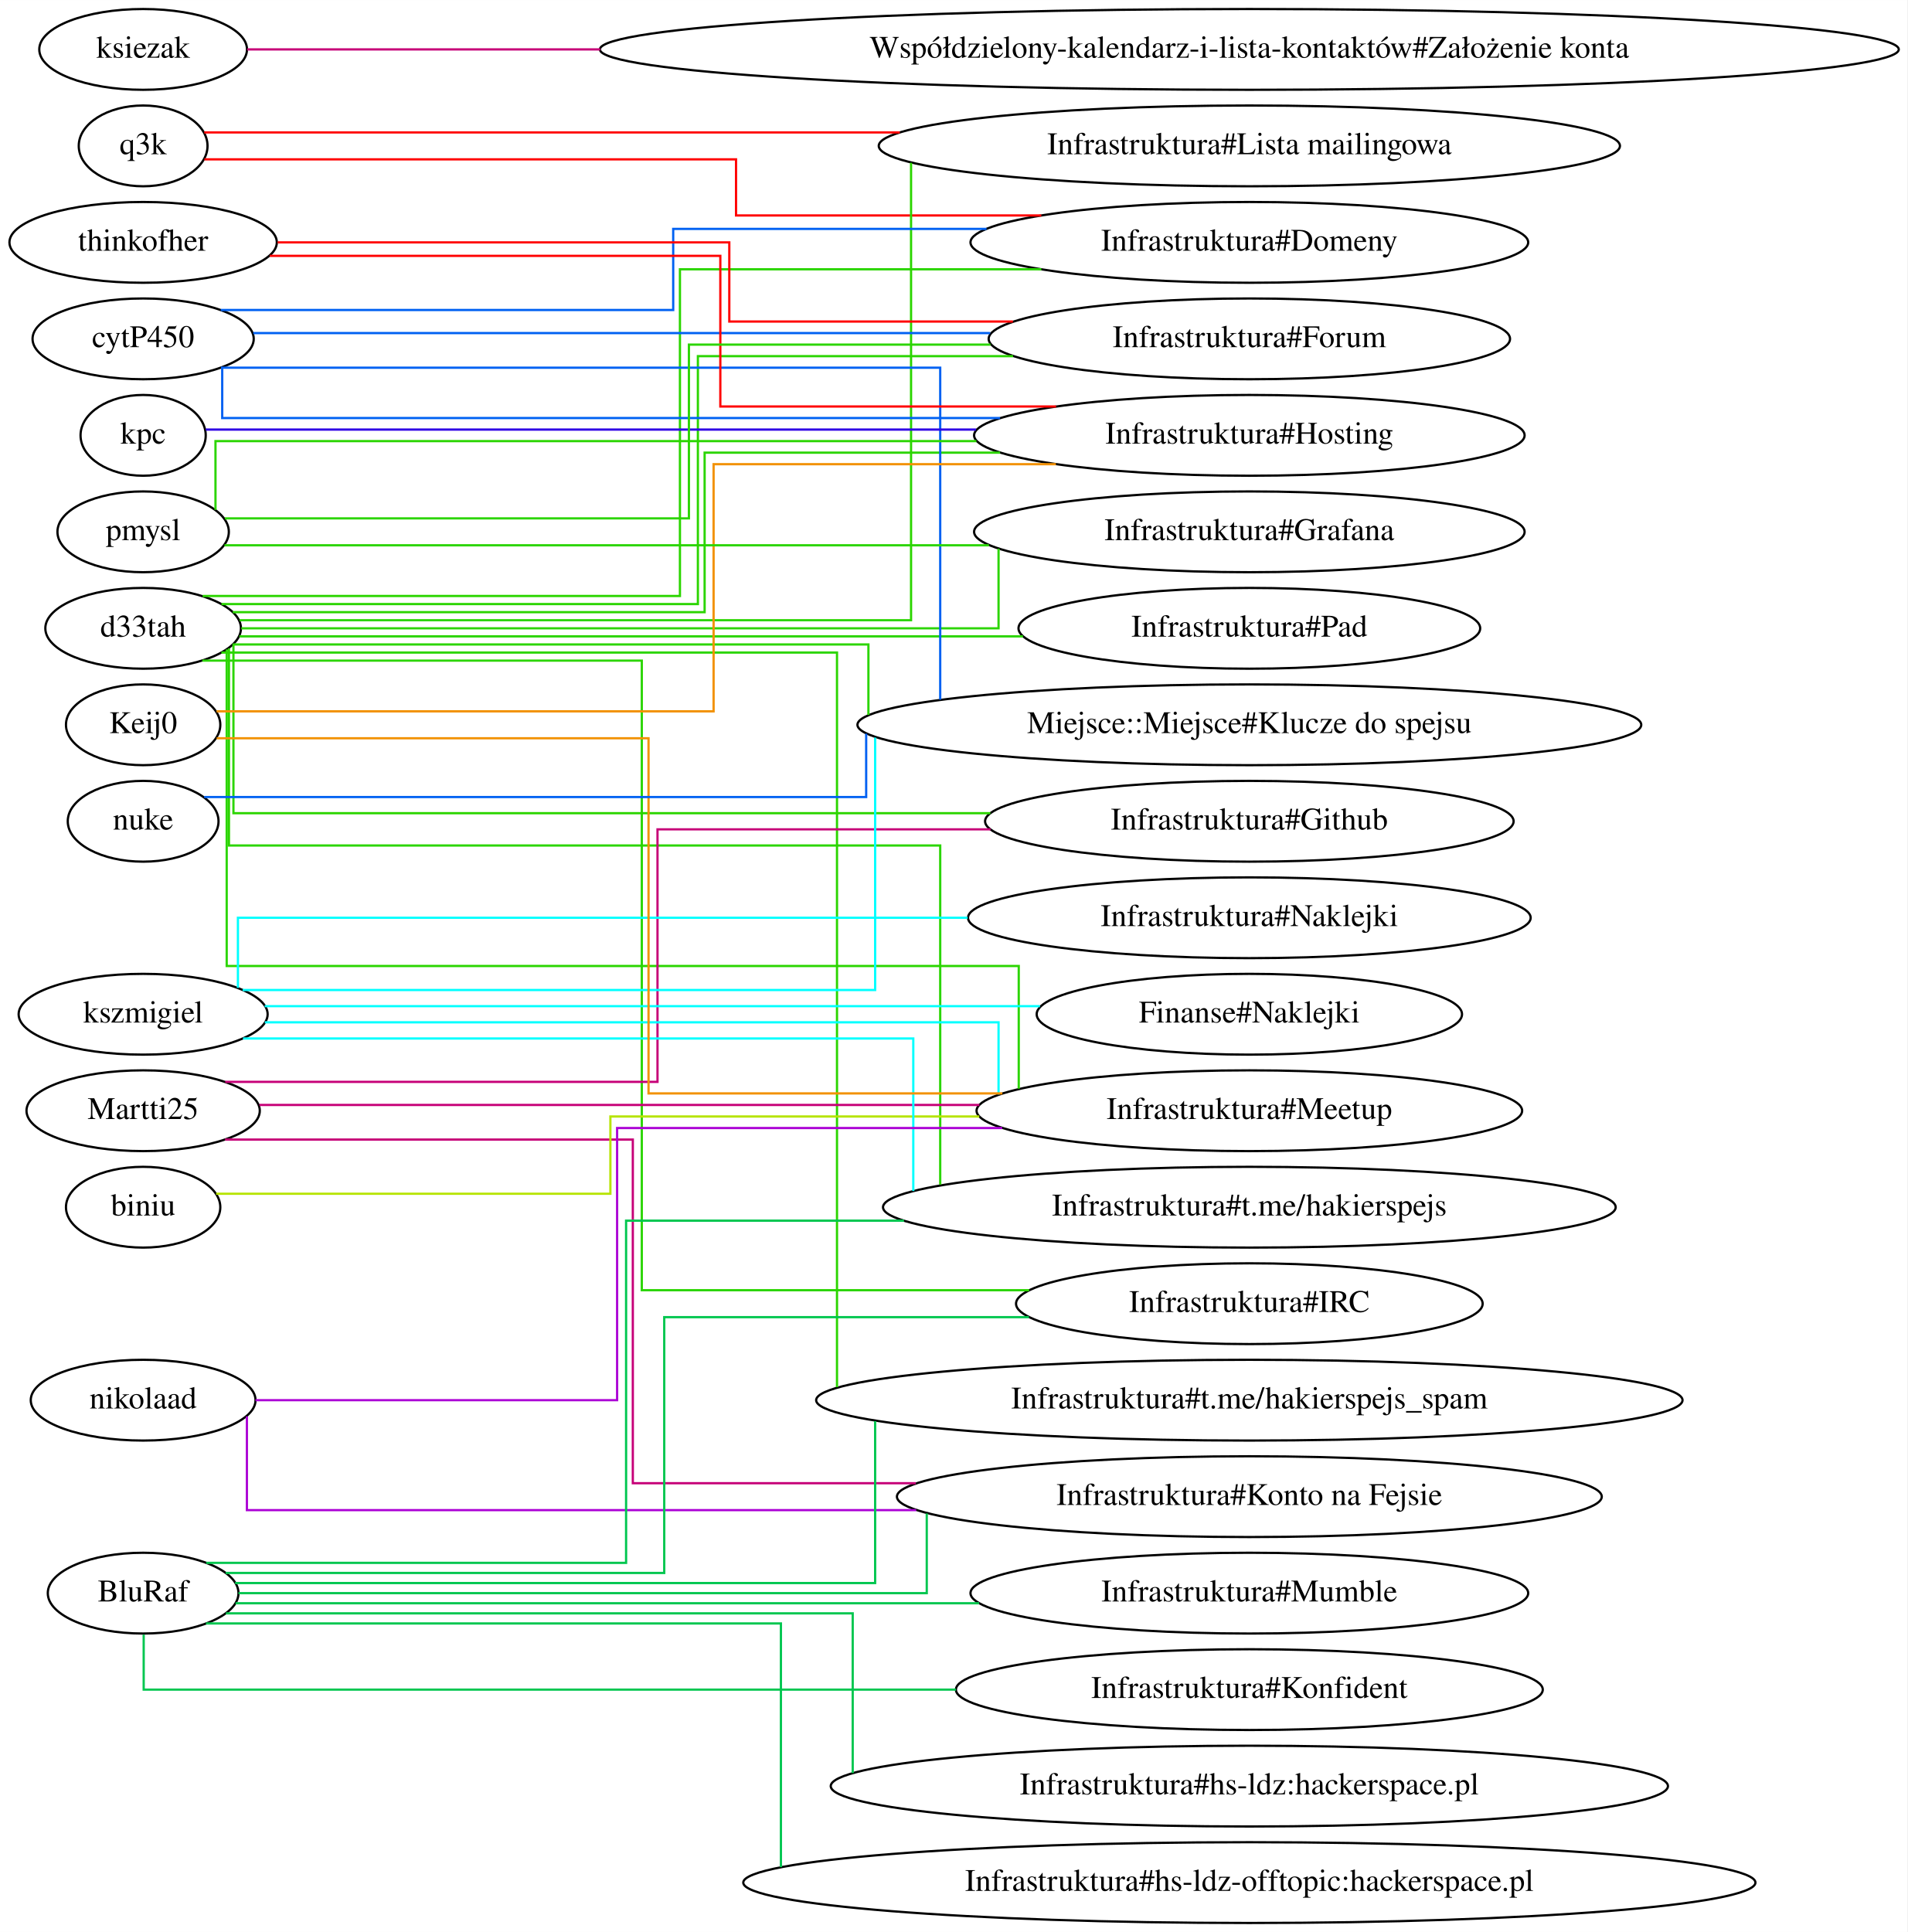
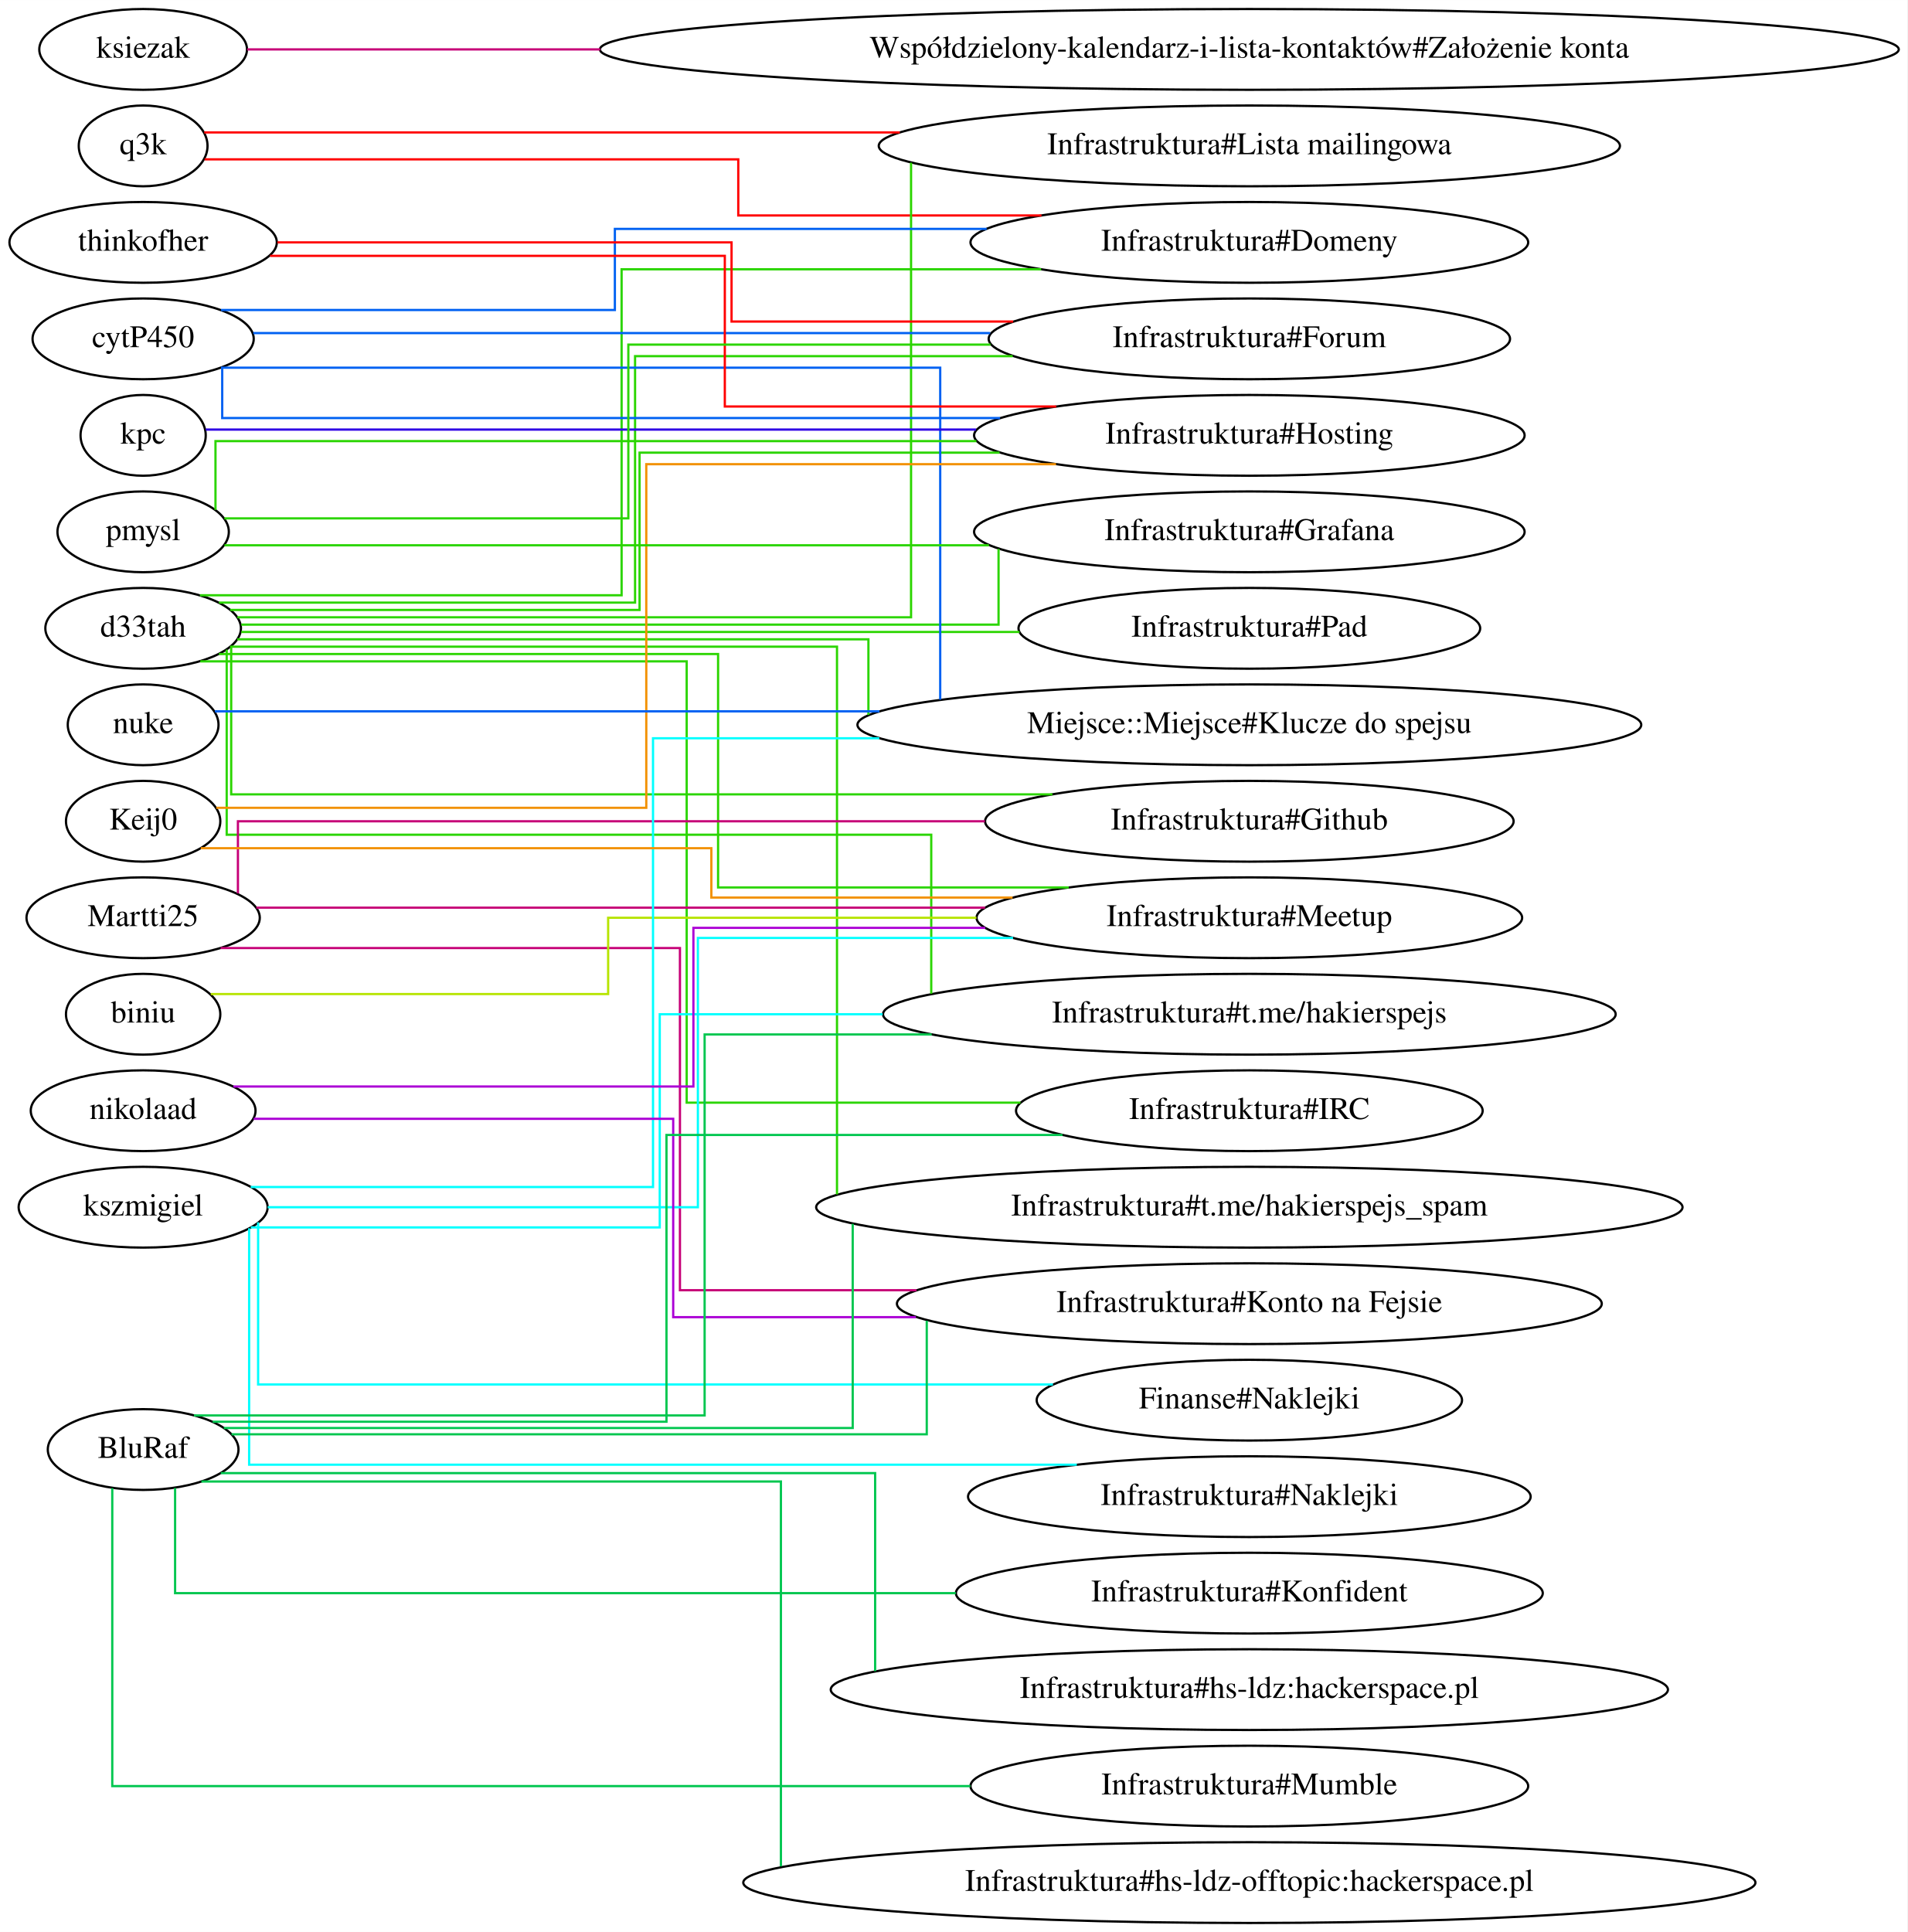
<svg xmlns="http://www.w3.org/2000/svg" width="850pt" height="861pt" viewBox="0.00 0.00 850.04 861.00">
  <g id="graph0" class="graph" transform="scale(1 1) rotate(0) translate(4 857)">
    <polygon fill="#ffffff" stroke="transparent" points="-4,4 -4,-857 846.038,-857 846.038,4 -4,4" />
    <g id="node1" class="node">
      <ellipse fill="none" stroke="#000000" cx="59.795" cy="-792" rx="28.695" ry="18" />
      <text text-anchor="middle" x="59.795" y="-788.3" font-family="Times,serif" font-size="14.00" fill="#000000">q3k</text>
    </g>
    <g id="node2" class="node">
+       <ellipse fill="none" stroke="#000000" cx="552.814" cy="-792" rx="165.171" ry="18" />
+       <text text-anchor="middle" x="552.814" y="-788.3" font-family="Times,serif" font-size="14.00" fill="#000000">Infrastruktura#Lista mailingowa</text>
+     </g>
+     <g id="edge1" class="edge">
+       <path fill="none" stroke="#ff0000" d="M87.004,-798C145.192,-798 285.503,-798 397.025,-798" />
+     </g>
+     <g id="node3" class="node">
      <ellipse fill="none" stroke="#000000" cx="552.814" cy="-749" rx="124.278" ry="18" />
      <text text-anchor="middle" x="552.814" y="-745.3" font-family="Times,serif" font-size="14.00" fill="#000000">Infrastruktura#Domeny</text>
    </g>
-     <g id="edge1" class="edge">
-       <path fill="none" stroke="#ff0000" d="M87.078,-786C154.592,-786 324.038,-786 324.038,-786 324.038,-786 324.038,-761 324.038,-761 324.038,-761 396.676,-761 460.092,-761" />
-     </g>
-     <g id="node3" class="node">
-       <ellipse fill="none" stroke="#000000" cx="552.814" cy="-792" rx="165.171" ry="18" />
-       <text text-anchor="middle" x="552.814" y="-788.3" font-family="Times,serif" font-size="14.00" fill="#000000">Infrastruktura#Lista mailingowa</text>
-     </g>
    <g id="edge2" class="edge">
-       <path fill="none" stroke="#ff0000" d="M87.004,-798C145.192,-798 285.503,-798 397.025,-798" />
+       <path fill="none" stroke="#ff0000" d="M87.181,-786C154.951,-786 325.038,-786 325.038,-786 325.038,-786 325.038,-761 325.038,-761 325.038,-761 397.108,-761 460.169,-761" />
    </g>
    <g id="node4" class="node">
      <ellipse fill="none" stroke="#000000" cx="59.795" cy="-577" rx="43.592" ry="18" />
      <text text-anchor="middle" x="59.795" y="-573.3" font-family="Times,serif" font-size="14.00" fill="#000000">d33tah</text>
    </g>
+     <g id="edge11" class="edge">
+       <path fill="none" stroke="#2bd500" d="M101.76,-581.909C193.149,-581.909 402.038,-581.909 402.038,-581.909 402.038,-581.909 402.038,-747.097 402.038,-784.523" />
+     </g>
+     <g id="edge8" class="edge">
+       <path fill="none" stroke="#2bd500" d="M85.094,-591.727C141.58,-591.727 273.038,-591.727 273.038,-591.727 273.038,-591.727 273.038,-737 273.038,-737 273.038,-737 378.601,-737 460.041,-737" />
+     </g>
+     <g id="node5" class="node">
+       <ellipse fill="none" stroke="#000000" cx="552.814" cy="-448" rx="121.578" ry="18" />
+       <text text-anchor="middle" x="552.814" y="-444.3" font-family="Times,serif" font-size="14.00" fill="#000000">Infrastruktura#Meetup</text>
+     </g>
+     <g id="edge3" class="edge">
+       <path fill="none" stroke="#2bd500" d="M93.558,-565.545C163.139,-565.545 316.038,-565.545 316.038,-565.545 316.038,-565.545 316.038,-461.5 316.038,-461.5 316.038,-461.5 403.68,-461.5 472.322,-461.5" />
+     </g>
+     <g id="node6" class="node">
+       <ellipse fill="none" stroke="#000000" cx="552.814" cy="-620" rx="122.678" ry="18" />
+       <text text-anchor="middle" x="552.814" y="-616.3" font-family="Times,serif" font-size="14.00" fill="#000000">Infrastruktura#Grafana</text>
+     </g>
+     <g id="edge4" class="edge">
+       <path fill="none" stroke="#2bd500" d="M103.528,-578.636C203.668,-578.636 441.038,-578.636 441.038,-578.636 441.038,-578.636 441.038,-600.472 441.038,-612.413" />
+     </g>
+     <g id="node7" class="node">
+       <ellipse fill="none" stroke="#000000" cx="552.814" cy="-319" rx="193.066" ry="18" />
+       <text text-anchor="middle" x="552.814" y="-315.3" font-family="Times,serif" font-size="14.00" fill="#000000">Infrastruktura#t.me/hakierspejs_spam</text>
+     </g>
+     <g id="edge5" class="edge">
+       <path fill="none" stroke="#2bd500" d="M98.647,-568.818C181.704,-568.818 369.038,-568.818 369.038,-568.818 369.038,-568.818 369.038,-361.873 369.038,-324.687" />
+     </g>
+     <g id="node8" class="node">
+       <ellipse fill="none" stroke="#000000" cx="552.814" cy="-405" rx="163.271" ry="18" />
+       <text text-anchor="middle" x="552.814" y="-401.3" font-family="Times,serif" font-size="14.00" fill="#000000">Infrastruktura#t.me/hakierspejs</text>
+     </g>
+     <g id="edge6" class="edge">
+       <path fill="none" stroke="#2bd500" d="M97.038,-567.501C97.038,-543.995 97.038,-485 97.038,-485 97.038,-485 411.038,-485 411.038,-485 411.038,-485 411.038,-435.19 411.038,-414.177" />
+     </g>
+     <g id="node9" class="node">
+       <ellipse fill="none" stroke="#000000" cx="552.814" cy="-491" rx="117.779" ry="18" />
+       <text text-anchor="middle" x="552.814" y="-487.3" font-family="Times,serif" font-size="14.00" fill="#000000">Infrastruktura#Github</text>
+     </g>
    <g id="edge7" class="edge">
-       <path fill="none" stroke="#2bd500" d="M86.312,-591.4C148.602,-591.4 299.038,-591.4 299.038,-591.4 299.038,-591.4 299.038,-737 299.038,-737 299.038,-737 387.623,-737 460.118,-737" />
-     </g>
-     <g id="edge3" class="edge">
-       <path fill="none" stroke="#2bd500" d="M102.793,-580.6C194.713,-580.6 402.038,-580.6 402.038,-580.6 402.038,-580.6 402.038,-746.817 402.038,-784.476" />
-     </g>
-     <g id="node5" class="node">
+       <path fill="none" stroke="#2bd500" d="M99.038,-569.081C99.038,-549.991 99.038,-503 99.038,-503 99.038,-503 333.141,-503 465.052,-503" />
+     </g>
+     <g id="node10" class="node">
+       <ellipse fill="none" stroke="#000000" cx="552.814" cy="-577" rx="102.882" ry="18" />
+       <text text-anchor="middle" x="552.814" y="-573.3" font-family="Times,serif" font-size="14.00" fill="#000000">Infrastruktura#Pad</text>
+     </g>
+     <g id="edge9" class="edge">
+       <path fill="none" stroke="#2bd500" d="M103.547,-575.364C180.845,-575.364 343.484,-575.364 450.398,-575.364" />
+     </g>
+     <g id="node11" class="node">
+       <ellipse fill="none" stroke="#000000" cx="552.814" cy="-362" rx="103.981" ry="18" />
+       <text text-anchor="middle" x="552.814" y="-358.3" font-family="Times,serif" font-size="14.00" fill="#000000">Infrastruktura#IRC</text>
+     </g>
+     <g id="edge10" class="edge">
+       <path fill="none" stroke="#2bd500" d="M85.261,-562.273C147.456,-562.273 302.038,-562.273 302.038,-562.273 302.038,-562.273 302.038,-365.6 302.038,-365.6 302.038,-365.6 381.385,-365.6 450.814,-365.6" />
+     </g>
+     <g id="node12" class="node">
+       <ellipse fill="none" stroke="#000000" cx="552.814" cy="-706" rx="116.18" ry="18" />
+       <text text-anchor="middle" x="552.814" y="-702.3" font-family="Times,serif" font-size="14.00" fill="#000000">Infrastruktura#Forum</text>
+     </g>
+     <g id="edge12" class="edge">
+       <path fill="none" stroke="#2bd500" d="M93.571,-588.455C155.071,-588.455 279.038,-588.455 279.038,-588.455 279.038,-588.455 279.038,-698.286 279.038,-698.286 279.038,-698.286 370.233,-698.286 447.356,-698.286" />
+     </g>
+     <g id="node13" class="node">
+       <ellipse fill="none" stroke="#000000" cx="552.814" cy="-534" rx="174.669" ry="18" />
+       <text text-anchor="middle" x="552.814" y="-530.3" font-family="Times,serif" font-size="14.00" fill="#000000">Miejsce::Miejsce#Klucze do spejsu</text>
+     </g>
+     <g id="edge13" class="edge">
+       <path fill="none" stroke="#2bd500" d="M101.722,-572.091C189.184,-572.091 383.038,-572.091 383.038,-572.091 383.038,-572.091 383.038,-548.375 383.038,-538.37" />
+     </g>
+     <g id="node14" class="node">
      <ellipse fill="none" stroke="#000000" cx="552.814" cy="-663" rx="122.678" ry="18" />
      <text text-anchor="middle" x="552.814" y="-659.3" font-family="Times,serif" font-size="14.00" fill="#000000">Infrastruktura#Hosting</text>
    </g>
-     <g id="edge4" class="edge">
-       <path fill="none" stroke="#2bd500" d="M99.723,-584.2C170.374,-584.2 310.038,-584.2 310.038,-584.2 310.038,-584.2 310.038,-655.286 310.038,-655.286 310.038,-655.286 377.802,-655.286 441.728,-655.286" />
-     </g>
-     <g id="node6" class="node">
-       <ellipse fill="none" stroke="#000000" cx="552.814" cy="-534" rx="174.669" ry="18" />
-       <text text-anchor="middle" x="552.814" y="-530.3" font-family="Times,serif" font-size="14.00" fill="#000000">Miejsce::Miejsce#Klucze do spejsu</text>
-     </g>
-     <g id="edge5" class="edge">
-       <path fill="none" stroke="#2bd500" d="M99.755,-569.8C186.239,-569.8 383.038,-569.8 383.038,-569.8 383.038,-569.8 383.038,-547.949 383.038,-538.39" />
-     </g>
-     <g id="node7" class="node">
-       <ellipse fill="none" stroke="#000000" cx="552.814" cy="-319" rx="163.271" ry="18" />
-       <text text-anchor="middle" x="552.814" y="-315.3" font-family="Times,serif" font-size="14.00" fill="#000000">Infrastruktura#t.me/hakierspejs</text>
-     </g>
-     <g id="edge6" class="edge">
-       <path fill="none" stroke="#2bd500" d="M98.038,-568.067C98.038,-544.103 98.038,-480.2 98.038,-480.2 98.038,-480.2 415.038,-480.2 415.038,-480.2 415.038,-480.2 415.038,-364.374 415.038,-329.084" />
-     </g>
-     <g id="node8" class="node">
-       <ellipse fill="none" stroke="#000000" cx="552.814" cy="-233" rx="193.066" ry="18" />
-       <text text-anchor="middle" x="552.814" y="-229.3" font-family="Times,serif" font-size="14.00" fill="#000000">Infrastruktura#t.me/hakierspejs_spam</text>
-     </g>
-     <g id="edge8" class="edge">
-       <path fill="none" stroke="#2bd500" d="M94.668,-566.2C175.543,-566.2 369.038,-566.2 369.038,-566.2 369.038,-566.2 369.038,-283.029 369.038,-238.783" />
-     </g>
-     <g id="node9" class="node">
-       <ellipse fill="none" stroke="#000000" cx="552.814" cy="-276" rx="103.981" ry="18" />
-       <text text-anchor="middle" x="552.814" y="-272.3" font-family="Times,serif" font-size="14.00" fill="#000000">Infrastruktura#IRC</text>
-     </g>
-     <g id="edge9" class="edge">
-       <path fill="none" stroke="#2bd500" d="M86.162,-562.6C145.032,-562.6 282.038,-562.6 282.038,-562.6 282.038,-562.6 282.038,-282 282.038,-282 282.038,-282 377.183,-282 454.675,-282" />
-     </g>
-     <g id="node10" class="node">
-       <ellipse fill="none" stroke="#000000" cx="552.814" cy="-706" rx="116.18" ry="18" />
-       <text text-anchor="middle" x="552.814" y="-702.3" font-family="Times,serif" font-size="14.00" fill="#000000">Infrastruktura#Forum</text>
-     </g>
-     <g id="edge10" class="edge">
-       <path fill="none" stroke="#2bd500" d="M94.694,-587.8C162.847,-587.8 307.038,-587.8 307.038,-587.8 307.038,-587.8 307.038,-698.286 307.038,-698.286 307.038,-698.286 380.805,-698.286 447.513,-698.286" />
-     </g>
-     <g id="node11" class="node">
-       <ellipse fill="none" stroke="#000000" cx="552.814" cy="-577" rx="102.882" ry="18" />
-       <text text-anchor="middle" x="552.814" y="-573.3" font-family="Times,serif" font-size="14.00" fill="#000000">Infrastruktura#Pad</text>
-     </g>
-     <g id="edge11" class="edge">
-       <path fill="none" stroke="#2bd500" d="M102.684,-573.4C179.995,-573.4 344.64,-573.4 451.924,-573.4" />
-     </g>
-     <g id="node12" class="node">
-       <ellipse fill="none" stroke="#000000" cx="552.814" cy="-491" rx="117.779" ry="18" />
-       <text text-anchor="middle" x="552.814" y="-487.3" font-family="Times,serif" font-size="14.00" fill="#000000">Infrastruktura#Github</text>
-     </g>
-     <g id="edge12" class="edge">
-       <path fill="none" stroke="#2bd500" d="M100.038,-569.975C100.038,-550.048 100.038,-494.6 100.038,-494.6 100.038,-494.6 303.242,-494.6 437.388,-494.6" />
-     </g>
-     <g id="node13" class="node">
-       <ellipse fill="none" stroke="#000000" cx="552.814" cy="-620" rx="122.678" ry="18" />
-       <text text-anchor="middle" x="552.814" y="-616.3" font-family="Times,serif" font-size="14.00" fill="#000000">Infrastruktura#Grafana</text>
-     </g>
-     <g id="edge13" class="edge">
-       <path fill="none" stroke="#2bd500" d="M103.528,-577C203.668,-577 441.038,-577 441.038,-577 441.038,-577 441.038,-600.19 441.038,-612.51" />
-     </g>
-     <g id="node14" class="node">
-       <ellipse fill="none" stroke="#000000" cx="552.814" cy="-362" rx="121.578" ry="18" />
-       <text text-anchor="middle" x="552.814" y="-358.3" font-family="Times,serif" font-size="14.00" fill="#000000">Infrastruktura#Meetup</text>
-     </g>
    <g id="edge14" class="edge">
-       <path fill="none" stroke="#2bd500" d="M97.038,-567.586C97.038,-534.637 97.038,-426.5 97.038,-426.5 97.038,-426.5 450.038,-426.5 450.038,-426.5 450.038,-426.5 450.038,-389.84 450.038,-371.796" />
+       <path fill="none" stroke="#2bd500" d="M98.585,-585.182C162.037,-585.182 281.038,-585.182 281.038,-585.182 281.038,-585.182 281.038,-655.286 281.038,-655.286 281.038,-655.286 366.433,-655.286 441.488,-655.286" />
    </g>
    <g id="node15" class="node">
      <ellipse fill="none" stroke="#000000" cx="59.795" cy="-706" rx="49.291" ry="18" />
      <text text-anchor="middle" x="59.795" y="-702.3" font-family="Times,serif" font-size="14.00" fill="#000000">cytP450</text>
    </g>
+     <g id="edge18" class="edge">
+       <path fill="none" stroke="#0061f2" d="M94.512,-718.857C154.227,-718.857 270.038,-718.857 270.038,-718.857 270.038,-718.857 270.038,-755 270.038,-755 270.038,-755 357.964,-755 435.757,-755" />
+     </g>
    <g id="edge15" class="edge">
-       <path fill="none" stroke="#0061f2" d="M94.4,-718.857C160.018,-718.857 296.038,-718.857 296.038,-718.857 296.038,-718.857 296.038,-755 296.038,-755 296.038,-755 367.975,-755 435.697,-755" />
+       <path fill="none" stroke="#0061f2" d="M108.87,-708.571C184.861,-708.571 333.091,-708.571 437.3,-708.571" />
+     </g>
+     <g id="edge17" class="edge">
+       <path fill="none" stroke="#0061f2" d="M94.504,-693.143C183.892,-693.143 415.038,-693.143 415.038,-693.143 415.038,-693.143 415.038,-581.415 415.038,-545.191" />
    </g>
    <g id="edge16" class="edge">
      <path fill="none" stroke="#0061f2" d="M95.038,-693.261C95.038,-683.154 95.038,-670.714 95.038,-670.714 95.038,-670.714 306.215,-670.714 441.707,-670.714" />
    </g>
-     <g id="edge17" class="edge">
-       <path fill="none" stroke="#0061f2" d="M94.504,-693.143C183.892,-693.143 415.038,-693.143 415.038,-693.143 415.038,-693.143 415.038,-581.415 415.038,-545.191" />
-     </g>
-     <g id="edge18" class="edge">
-       <path fill="none" stroke="#0061f2" d="M108.87,-708.571C184.861,-708.571 333.091,-708.571 437.3,-708.571" />
-     </g>
    <g id="node16" class="node">
-       <ellipse fill="none" stroke="#000000" cx="59.795" cy="-362" rx="51.991" ry="18" />
-       <text text-anchor="middle" x="59.795" y="-358.3" font-family="Times,serif" font-size="14.00" fill="#000000">Martti25</text>
+       <ellipse fill="none" stroke="#000000" cx="59.795" cy="-448" rx="51.991" ry="18" />
+       <text text-anchor="middle" x="59.795" y="-444.3" font-family="Times,serif" font-size="14.00" fill="#000000">Martti25</text>
    </g>
    <g id="edge19" class="edge">
-       <path fill="none" stroke="#c60077" d="M96.373,-374.857C161.094,-374.857 289.038,-374.857 289.038,-374.857 289.038,-374.857 289.038,-487.4 289.038,-487.4 289.038,-487.4 366.524,-487.4 437.502,-487.4" />
+       <path fill="none" stroke="#c60077" d="M110.24,-452.5C186.074,-452.5 331.573,-452.5 435.028,-452.5" />
    </g>
    <g id="edge21" class="edge">
-       <path fill="none" stroke="#c60077" d="M111.624,-364.571C187.214,-364.571 329.857,-364.571 432.513,-364.571" />
+       <path fill="none" stroke="#c60077" d="M102.038,-458.851C102.038,-471.589 102.038,-491 102.038,-491 102.038,-491 301.406,-491 434.966,-491" />
    </g>
    <g id="node17" class="node">
-       <ellipse fill="none" stroke="#000000" cx="552.814" cy="-190" rx="157.072" ry="18" />
-       <text text-anchor="middle" x="552.814" y="-186.3" font-family="Times,serif" font-size="14.00" fill="#000000">Infrastruktura#Konto na Fejsie</text>
+       <ellipse fill="none" stroke="#000000" cx="552.814" cy="-276" rx="157.072" ry="18" />
+       <text text-anchor="middle" x="552.814" y="-272.3" font-family="Times,serif" font-size="14.00" fill="#000000">Infrastruktura#Konto na Fejsie</text>
    </g>
    <g id="edge20" class="edge">
-       <path fill="none" stroke="#c60077" d="M96.324,-349.143C158.452,-349.143 278.038,-349.143 278.038,-349.143 278.038,-349.143 278.038,-196 278.038,-196 278.038,-196 339.424,-196 404.167,-196" />
+       <path fill="none" stroke="#c60077" d="M94.327,-434.5C160.581,-434.5 299.038,-434.5 299.038,-434.5 299.038,-434.5 299.038,-282 299.038,-282 299.038,-282 348.922,-282 404.457,-282" />
    </g>
    <g id="node18" class="node">
-       <ellipse fill="none" stroke="#000000" cx="59.795" cy="-319" rx="34.394" ry="18" />
-       <text text-anchor="middle" x="59.795" y="-315.3" font-family="Times,serif" font-size="14.00" fill="#000000">biniu</text>
+       <ellipse fill="none" stroke="#000000" cx="59.795" cy="-405" rx="34.394" ry="18" />
+       <text text-anchor="middle" x="59.795" y="-401.3" font-family="Times,serif" font-size="14.00" fill="#000000">biniu</text>
    </g>
    <g id="edge22" class="edge">
-       <path fill="none" stroke="#b6e400" d="M92.333,-325C150.901,-325 268.038,-325 268.038,-325 268.038,-325 268.038,-359.429 268.038,-359.429 268.038,-359.429 354.734,-359.429 432.456,-359.429" />
+       <path fill="none" stroke="#b6e400" d="M89.93,-414C147.408,-414 267.038,-414 267.038,-414 267.038,-414 267.038,-448 267.038,-448 267.038,-448 353.424,-448 431.205,-448" />
    </g>
    <g id="node19" class="node">
-       <ellipse fill="none" stroke="#000000" cx="59.795" cy="-405" rx="55.491" ry="18" />
-       <text text-anchor="middle" x="59.795" y="-401.3" font-family="Times,serif" font-size="14.00" fill="#000000">kszmigiel</text>
+       <ellipse fill="none" stroke="#000000" cx="59.795" cy="-319" rx="55.491" ry="18" />
+       <text text-anchor="middle" x="59.795" y="-315.3" font-family="Times,serif" font-size="14.00" fill="#000000">kszmigiel</text>
    </g>
    <g id="edge23" class="edge">
-       <path fill="none" stroke="#00ffff" d="M104.133,-415.8C193.334,-415.8 386.038,-415.8 386.038,-415.8 386.038,-415.8 386.038,-504.688 386.038,-528.299" />
+       <path fill="none" stroke="#00ffff" d="M115.281,-319C188.177,-319 307.038,-319 307.038,-319 307.038,-319 307.038,-439 307.038,-439 307.038,-439 380.805,-439 447.513,-439" />
    </g>
    <g id="edge24" class="edge">
-       <path fill="none" stroke="#00ffff" d="M104.316,-394.2C197.189,-394.2 403.038,-394.2 403.038,-394.2 403.038,-394.2 403.038,-345.032 403.038,-326.211" />
+       <path fill="none" stroke="#00ffff" d="M107.781,-310C175.259,-310 290.038,-310 290.038,-310 290.038,-310 290.038,-405 290.038,-405 290.038,-405 335.944,-405 389.382,-405" />
    </g>
    <g id="edge27" class="edge">
-       <path fill="none" stroke="#00ffff" d="M114.013,-401.4C219.267,-401.4 441.038,-401.4 441.038,-401.4 441.038,-401.4 441.038,-380.601 441.038,-369.227" />
+       <path fill="none" stroke="#00ffff" d="M107.71,-328C174.38,-328 287.038,-328 287.038,-328 287.038,-328 287.038,-528 287.038,-528 287.038,-528 333.686,-528 387.895,-528" />
    </g>
    <g id="node20" class="node">
-       <ellipse fill="none" stroke="#000000" cx="552.814" cy="-448" rx="125.378" ry="18" />
-       <text text-anchor="middle" x="552.814" y="-444.3" font-family="Times,serif" font-size="14.00" fill="#000000">Infrastruktura#Naklejki</text>
+       <ellipse fill="none" stroke="#000000" cx="552.814" cy="-190" rx="125.378" ry="18" />
+       <text text-anchor="middle" x="552.814" y="-186.3" font-family="Times,serif" font-size="14.00" fill="#000000">Infrastruktura#Naklejki</text>
    </g>
    <g id="edge25" class="edge">
-       <path fill="none" stroke="#00ffff" d="M102.038,-416.75C102.038,-429.481 102.038,-448 102.038,-448 102.038,-448 293.867,-448 427.248,-448" />
+       <path fill="none" stroke="#00ffff" d="M107.038,-309.61C107.038,-282.204 107.038,-204.25 107.038,-204.25 107.038,-204.25 348.408,-204.25 475.928,-204.25" />
    </g>
    <g id="node21" class="node">
-       <ellipse fill="none" stroke="#000000" cx="552.814" cy="-405" rx="94.783" ry="18" />
-       <text text-anchor="middle" x="552.814" y="-401.3" font-family="Times,serif" font-size="14.00" fill="#000000">Finanse#Naklejki</text>
+       <ellipse fill="none" stroke="#000000" cx="552.814" cy="-233" rx="94.783" ry="18" />
+       <text text-anchor="middle" x="552.814" y="-229.3" font-family="Times,serif" font-size="14.00" fill="#000000">Finanse#Naklejki</text>
    </g>
    <g id="edge26" class="edge">
-       <path fill="none" stroke="#00ffff" d="M113.967,-408.6C197.139,-408.6 357.363,-408.6 459.486,-408.6" />
+       <path fill="none" stroke="#00ffff" d="M111.038,-312.264C111.038,-293.16 111.038,-240 111.038,-240 111.038,-240 336.478,-240 465.269,-240" />
    </g>
    <g id="node22" class="node">
-       <ellipse fill="none" stroke="#000000" cx="59.795" cy="-233" rx="50.091" ry="18" />
-       <text text-anchor="middle" x="59.795" y="-229.3" font-family="Times,serif" font-size="14.00" fill="#000000">nikolaad</text>
+       <ellipse fill="none" stroke="#000000" cx="59.795" cy="-362" rx="50.091" ry="18" />
+       <text text-anchor="middle" x="59.795" y="-358.3" font-family="Times,serif" font-size="14.00" fill="#000000">nikolaad</text>
+     </g>
+     <g id="edge28" class="edge">
+       <path fill="none" stroke="#ab00d5" d="M100.017,-372.8C169.592,-372.8 305.038,-372.8 305.038,-372.8 305.038,-372.8 305.038,-443.5 305.038,-443.5 305.038,-443.5 371.164,-443.5 435.094,-443.5" />
    </g>
    <g id="edge29" class="edge">
-       <path fill="none" stroke="#ab00d5" d="M109.856,-233C172.324,-233 271.038,-233 271.038,-233 271.038,-233 271.038,-354.286 271.038,-354.286 271.038,-354.286 363.631,-354.286 442.661,-354.286" />
-     </g>
-     <g id="edge28" class="edge">
-       <path fill="none" stroke="#ab00d5" d="M106.038,-225.77C106.038,-212.14 106.038,-184 106.038,-184 106.038,-184 274.344,-184 404.354,-184" />
+       <path fill="none" stroke="#ab00d5" d="M109.031,-358.4C178.268,-358.4 296.038,-358.4 296.038,-358.4 296.038,-358.4 296.038,-270 296.038,-270 296.038,-270 347.405,-270 404.19,-270" />
    </g>
    <g id="node23" class="node">
-       <ellipse fill="none" stroke="#000000" cx="59.795" cy="-534" rx="34.394" ry="18" />
-       <text text-anchor="middle" x="59.795" y="-530.3" font-family="Times,serif" font-size="14.00" fill="#000000">Keij0</text>
+       <ellipse fill="none" stroke="#000000" cx="59.795" cy="-491" rx="34.394" ry="18" />
+       <text text-anchor="middle" x="59.795" y="-487.3" font-family="Times,serif" font-size="14.00" fill="#000000">Keij0</text>
    </g>
    <g id="edge30" class="edge">
-       <path fill="none" stroke="#f29100" d="M92.512,-540C161.179,-540 314.038,-540 314.038,-540 314.038,-540 314.038,-650.143 314.038,-650.143 314.038,-650.143 398.216,-650.143 466.61,-650.143" />
+       <path fill="none" stroke="#f29100" d="M85.471,-479C149.852,-479 313.038,-479 313.038,-479 313.038,-479 313.038,-457 313.038,-457 313.038,-457 382.967,-457 447.296,-457" />
    </g>
    <g id="edge31" class="edge">
-       <path fill="none" stroke="#f29100" d="M92.547,-528C155.018,-528 285.038,-528 285.038,-528 285.038,-528 285.038,-369.714 285.038,-369.714 285.038,-369.714 368.884,-369.714 442.74,-369.714" />
+       <path fill="none" stroke="#f29100" d="M92.402,-497C154.595,-497 284.038,-497 284.038,-497 284.038,-497 284.038,-650.143 284.038,-650.143 284.038,-650.143 388.047,-650.143 466.662,-650.143" />
    </g>
    <g id="node24" class="node">
-       <ellipse fill="none" stroke="#000000" cx="59.795" cy="-147" rx="42.494" ry="18" />
-       <text text-anchor="middle" x="59.795" y="-143.3" font-family="Times,serif" font-size="14.00" fill="#000000">BluRaf</text>
+       <ellipse fill="none" stroke="#000000" cx="59.795" cy="-211" rx="42.494" ry="18" />
+       <text text-anchor="middle" x="59.795" y="-207.3" font-family="Times,serif" font-size="14.00" fill="#000000">BluRaf</text>
    </g>
    <g id="edge33" class="edge">
-       <path fill="none" stroke="#00c64f" d="M87.934,-160.5C146.278,-160.5 275.038,-160.5 275.038,-160.5 275.038,-160.5 275.038,-313 275.038,-313 275.038,-313 334.808,-313 398.897,-313" />
+       <path fill="none" stroke="#00c64f" d="M95.764,-220.6C178.651,-220.6 376.038,-220.6 376.038,-220.6 376.038,-220.6 376.038,-288.72 376.038,-311.604" />
+     </g>
+     <g id="edge35" class="edge">
+       <path fill="none" stroke="#00c64f" d="M82.444,-226.2C144.043,-226.2 310.038,-226.2 310.038,-226.2 310.038,-226.2 310.038,-396 310.038,-396 310.038,-396 357.97,-396 411.239,-396" />
+     </g>
+     <g id="edge38" class="edge">
+       <path fill="none" stroke="#00c64f" d="M90.768,-223.4C154.214,-223.4 293.038,-223.4 293.038,-223.4 293.038,-223.4 293.038,-351.2 293.038,-351.2 293.038,-351.2 393.564,-351.2 469.547,-351.2" />
    </g>
    <g id="edge34" class="edge">
-       <path fill="none" stroke="#00c64f" d="M100.783,-151.5C188.405,-151.5 386.038,-151.5 386.038,-151.5 386.038,-151.5 386.038,-202.244 386.038,-223.651" />
-     </g>
-     <g id="edge35" class="edge">
-       <path fill="none" stroke="#00c64f" d="M96.594,-156C162.081,-156 292.038,-156 292.038,-156 292.038,-156 292.038,-270 292.038,-270 292.038,-270 380.675,-270 454.597,-270" />
+       <path fill="none" stroke="#00c64f" d="M99.178,-217.8C190.514,-217.8 409.038,-217.8 409.038,-217.8 409.038,-217.8 409.038,-252.616 409.038,-268.391" />
+     </g>
+     <g id="node25" class="node">
+       <ellipse fill="none" stroke="#000000" cx="552.814" cy="-104" rx="186.567" ry="18" />
+       <text text-anchor="middle" x="552.814" y="-100.3" font-family="Times,serif" font-size="14.00" fill="#000000">Infrastruktura#hs-ldz:hackerspace.pl</text>
    </g>
    <g id="edge32" class="edge">
-       <path fill="none" stroke="#00c64f" d="M102.27,-147C195.344,-147 409.038,-147 409.038,-147 409.038,-147 409.038,-170.19 409.038,-182.51" />
-     </g>
-     <g id="node25" class="node">
-       <ellipse fill="none" stroke="#000000" cx="552.814" cy="-104" rx="130.777" ry="18" />
-       <text text-anchor="middle" x="552.814" y="-100.3" font-family="Times,serif" font-size="14.00" fill="#000000">Infrastruktura#Konfident</text>
+       <path fill="none" stroke="#00c64f" d="M94.4,-200.5C178.362,-200.5 386.038,-200.5 386.038,-200.5 386.038,-200.5 386.038,-135.564 386.038,-112.228" />
+     </g>
+     <g id="node26" class="node">
+       <ellipse fill="none" stroke="#000000" cx="552.814" cy="-61" rx="124.278" ry="18" />
+       <text text-anchor="middle" x="552.814" y="-57.3" font-family="Times,serif" font-size="14.00" fill="#000000">Infrastruktura#Mumble</text>
    </g>
    <g id="edge36" class="edge">
-       <path fill="none" stroke="#00c64f" d="M60.038,-128.515C60.038,-116.86 60.038,-104 60.038,-104 60.038,-104 276.065,-104 422.053,-104" />
-     </g>
-     <g id="node26" class="node">
-       <ellipse fill="none" stroke="#000000" cx="552.814" cy="-61" rx="186.567" ry="18" />
-       <text text-anchor="middle" x="552.814" y="-57.3" font-family="Times,serif" font-size="14.00" fill="#000000">Infrastruktura#hs-ldz:hackerspace.pl</text>
-     </g>
-     <g id="edge37" class="edge">
-       <path fill="none" stroke="#00c64f" d="M96.691,-138C180.112,-138 376.038,-138 376.038,-138 376.038,-138 376.038,-84.695 376.038,-66.787" />
+       <path fill="none" stroke="#00c64f" d="M46.038,-193.793C46.038,-154.393 46.038,-61 46.038,-61 46.038,-61 278.477,-61 428.518,-61" />
    </g>
    <g id="node27" class="node">
      <ellipse fill="none" stroke="#000000" cx="552.814" cy="-18" rx="225.56" ry="18" />
      <text text-anchor="middle" x="552.814" y="-14.3" font-family="Times,serif" font-size="14.00" fill="#000000">Infrastruktura#hs-ldz-offtopic:hackerspace.pl</text>
    </g>
-     <g id="edge38" class="edge">
-       <path fill="none" stroke="#00c64f" d="M87.827,-133.5C159.537,-133.5 344.038,-133.5 344.038,-133.5 344.038,-133.5 344.038,-49.744 344.038,-24.879" />
+     <g id="edge37" class="edge">
+       <path fill="none" stroke="#00c64f" d="M85.773,-196.75C155.942,-196.75 344.038,-196.75 344.038,-196.75 344.038,-196.75 344.038,-58.67 344.038,-25.229" />
    </g>
    <g id="node28" class="node">
-       <ellipse fill="none" stroke="#000000" cx="552.814" cy="-147" rx="124.278" ry="18" />
-       <text text-anchor="middle" x="552.814" y="-143.3" font-family="Times,serif" font-size="14.00" fill="#000000">Infrastruktura#Mumble</text>
+       <ellipse fill="none" stroke="#000000" cx="552.814" cy="-147" rx="130.777" ry="18" />
+       <text text-anchor="middle" x="552.814" y="-143.3" font-family="Times,serif" font-size="14.00" fill="#000000">Infrastruktura#Konfident</text>
    </g>
    <g id="edge39" class="edge">
-       <path fill="none" stroke="#00c64f" d="M100.981,-142.5C173.072,-142.5 324.688,-142.5 432.379,-142.5" />
+       <path fill="none" stroke="#00c64f" d="M74.038,-193.849C74.038,-174.892 74.038,-147 74.038,-147 74.038,-147 280.229,-147 421.986,-147" />
    </g>
    <g id="node29" class="node">
      <ellipse fill="none" stroke="#000000" cx="59.795" cy="-663" rx="27.895" ry="18" />
      <text text-anchor="middle" x="59.795" y="-659.3" font-family="Times,serif" font-size="14.00" fill="#000000">kpc</text>
    </g>
    <g id="edge40" class="edge">
      <path fill="none" stroke="#2e00e4" d="M87.714,-665.571C152.491,-665.571 316.219,-665.571 430.993,-665.571" />
    </g>
    <g id="node30" class="node">
      <ellipse fill="none" stroke="#000000" cx="59.795" cy="-749" rx="59.59" ry="18" />
      <text text-anchor="middle" x="59.795" y="-745.3" font-family="Times,serif" font-size="14.00" fill="#000000">thinkofher</text>
    </g>
    <g id="edge41" class="edge">
-       <path fill="none" stroke="#ff0000" d="M116.248,-743C191.972,-743 317.038,-743 317.038,-743 317.038,-743 317.038,-675.857 317.038,-675.857 317.038,-675.857 399.34,-675.857 466.692,-675.857" />
+       <path fill="none" stroke="#ff0000" d="M119.63,-749C197.028,-749 322.038,-749 322.038,-749 322.038,-749 322.038,-713.714 322.038,-713.714 322.038,-713.714 386.691,-713.714 447.556,-713.714" />
    </g>
    <g id="edge42" class="edge">
-       <path fill="none" stroke="#ff0000" d="M119.729,-749C196.857,-749 321.038,-749 321.038,-749 321.038,-749 321.038,-713.714 321.038,-713.714 321.038,-713.714 386.211,-713.714 447.438,-713.714" />
+       <path fill="none" stroke="#ff0000" d="M116.366,-743C192.646,-743 319.038,-743 319.038,-743 319.038,-743 319.038,-675.857 319.038,-675.857 319.038,-675.857 400.103,-675.857 466.76,-675.857" />
    </g>
    <g id="node31" class="node">
      <ellipse fill="none" stroke="#000000" cx="59.795" cy="-620" rx="38.194" ry="18" />
      <text text-anchor="middle" x="59.795" y="-616.3" font-family="Times,serif" font-size="14.00" fill="#000000">pmysl</text>
    </g>
-     <g id="edge44" class="edge">
-       <path fill="none" stroke="#2bd500" d="M92.038,-629.787C92.038,-641.752 92.038,-660.429 92.038,-660.429 92.038,-660.429 294.633,-660.429 431.148,-660.429" />
-     </g>
-     <g id="edge45" class="edge">
-       <path fill="none" stroke="#2bd500" d="M96.211,-626C164.067,-626 303.038,-626 303.038,-626 303.038,-626 303.038,-703.429 303.038,-703.429 303.038,-703.429 371.985,-703.429 437.431,-703.429" />
-     </g>
    <g id="edge43" class="edge">
      <path fill="none" stroke="#2bd500" d="M96.048,-614C166.874,-614 326.338,-614 436.754,-614" />
    </g>
+     <g id="edge44" class="edge">
+       <path fill="none" stroke="#2bd500" d="M95.989,-626C157.548,-626 276.038,-626 276.038,-626 276.038,-626 276.038,-703.429 276.038,-703.429 276.038,-703.429 361.496,-703.429 437.44,-703.429" />
+     </g>
+     <g id="edge45" class="edge">
+       <path fill="none" stroke="#2bd500" d="M92.038,-629.787C92.038,-641.752 92.038,-660.429 92.038,-660.429 92.038,-660.429 294.633,-660.429 431.148,-660.429" />
+     </g>
    <g id="node32" class="node">
-       <ellipse fill="none" stroke="#000000" cx="59.795" cy="-491" rx="33.595" ry="18" />
-       <text text-anchor="middle" x="59.795" y="-487.3" font-family="Times,serif" font-size="14.00" fill="#000000">nuke</text>
+       <ellipse fill="none" stroke="#000000" cx="59.795" cy="-534" rx="33.595" ry="18" />
+       <text text-anchor="middle" x="59.795" y="-530.3" font-family="Times,serif" font-size="14.00" fill="#000000">nuke</text>
    </g>
    <g id="edge46" class="edge">
-       <path fill="none" stroke="#0061f2" d="M86.991,-501.8C164.68,-501.8 382.038,-501.8 382.038,-501.8 382.038,-501.8 382.038,-521.453 382.038,-530.052" />
+       <path fill="none" stroke="#0061f2" d="M91.763,-540C150.869,-540 280.969,-540 387.945,-540" />
    </g>
    <g id="node33" class="node">
      <ellipse fill="none" stroke="#000000" cx="59.795" cy="-835" rx="46.292" ry="18" />
      <text text-anchor="middle" x="59.795" y="-831.3" font-family="Times,serif" font-size="14.00" fill="#000000">ksiezak</text>
    </g>
    <g id="node34" class="node">
      <ellipse fill="none" stroke="#000000" cx="552.814" cy="-835" rx="289.449" ry="18" />
      <text text-anchor="middle" x="552.814" y="-831.3" font-family="Times,serif" font-size="14.00" fill="#000000">Współdzielony-kalendarz-i-lista-kontaktów#Założenie konta</text>
    </g>
    <g id="edge47" class="edge">
      <path fill="none" stroke="#c60077" d="M106.177,-835C144.41,-835 202.167,-835 263.573,-835" />
    </g>
  </g>
</svg>
